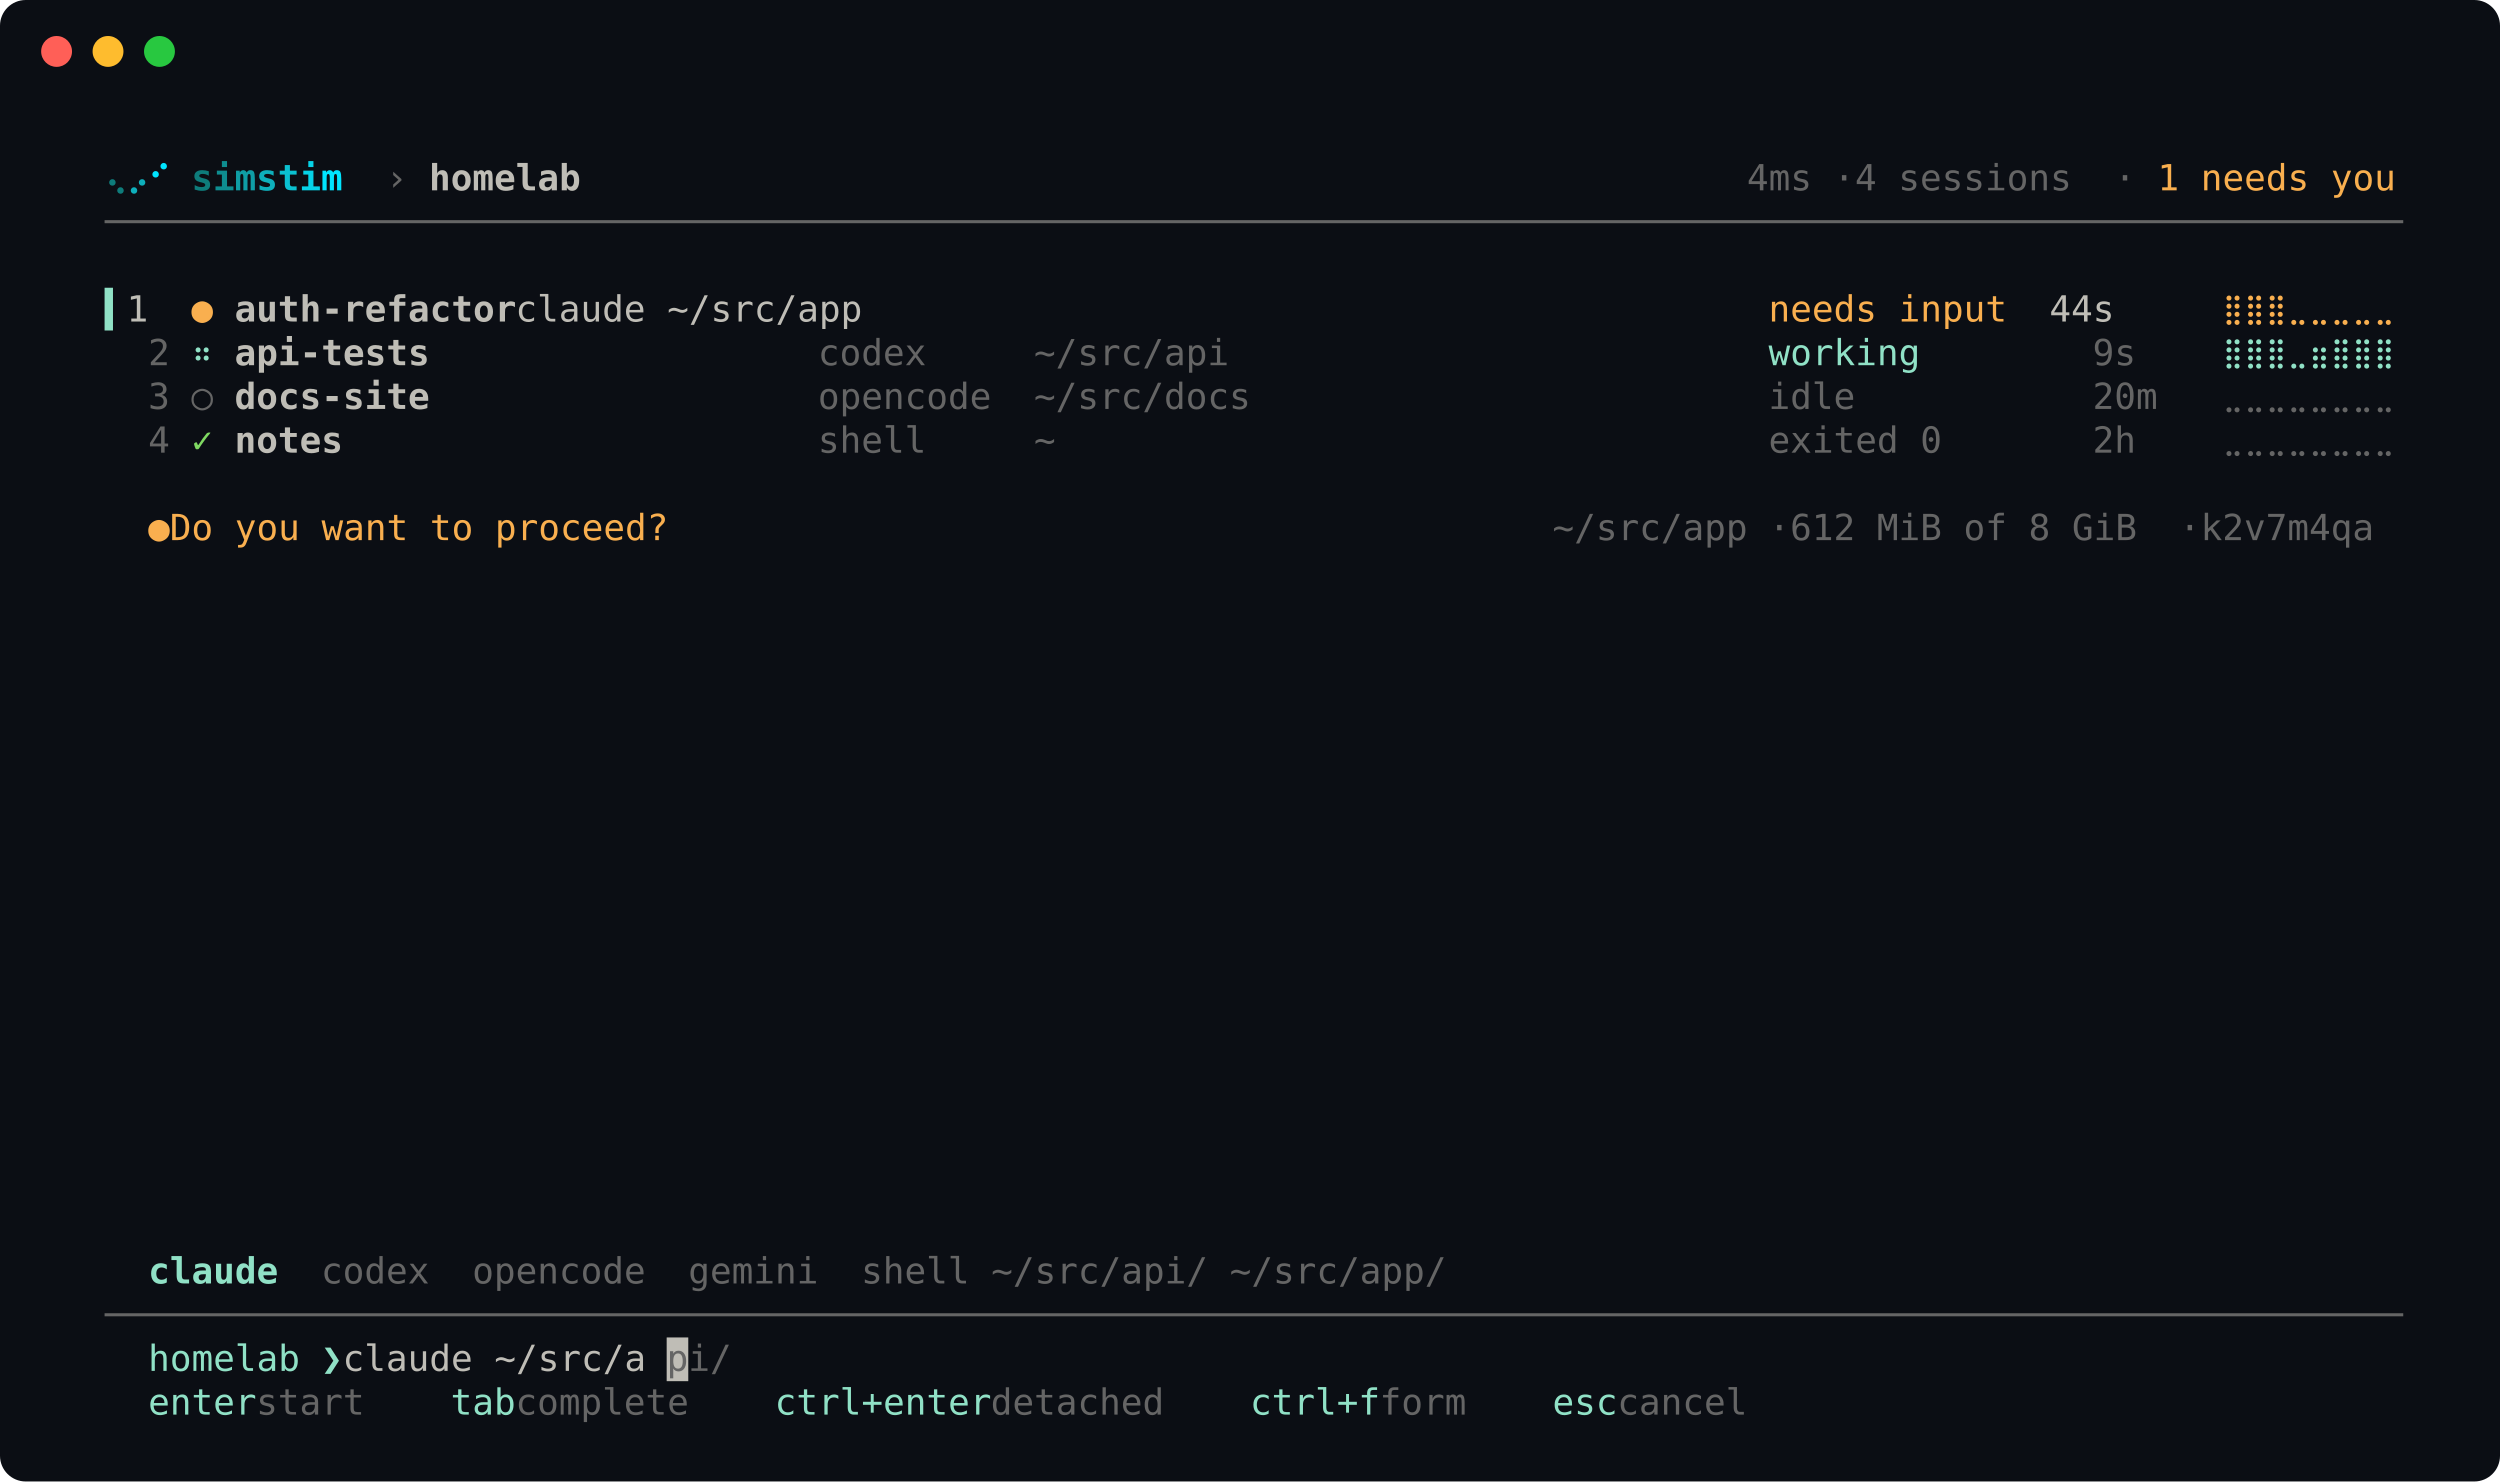
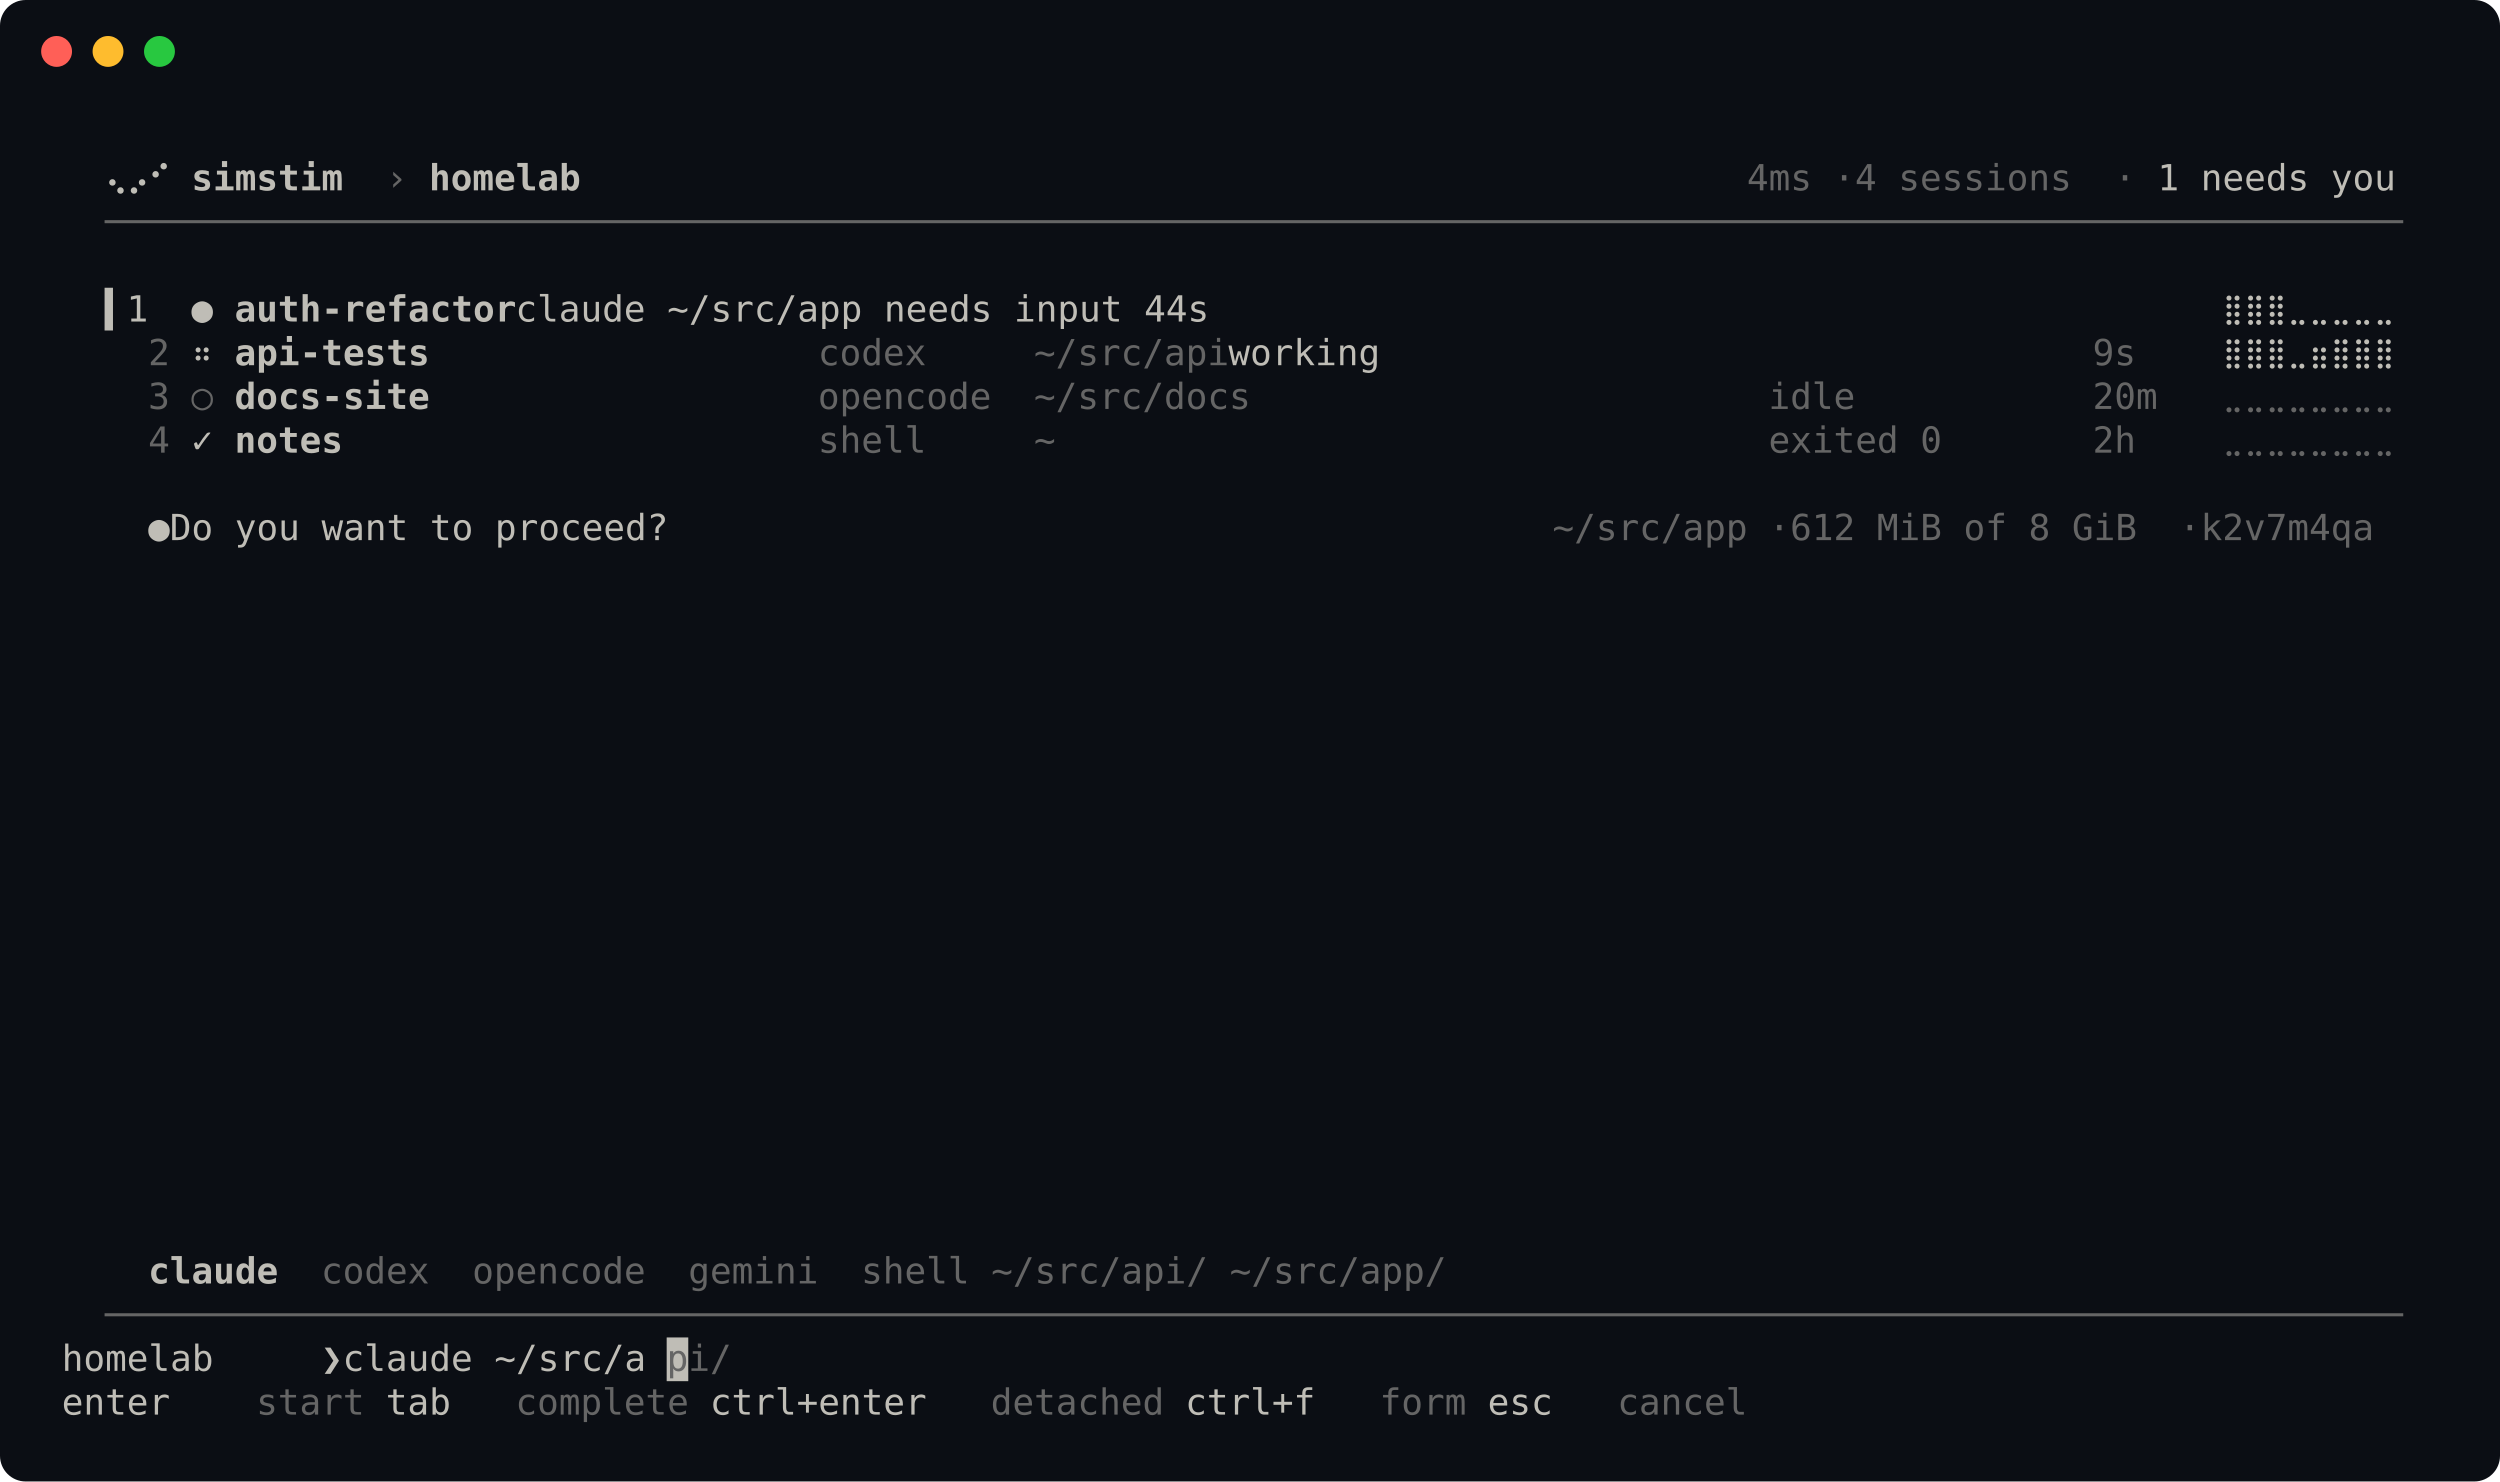
<svg xmlns="http://www.w3.org/2000/svg" width="972" height="576" viewBox="0 0 972 576">
  <style>text{font-family:"JetBrains Mono","SF Mono",Menlo,Consolas,"DejaVu Sans Mono",monospace;font-size:14px;white-space:pre}</style>
  <rect width="972" height="576" rx="10" fill="#0B0E14" />
  <circle cx="22" cy="20" r="6" fill="#FF5F57" />
  <circle cx="42" cy="20" r="6" fill="#FEBC2E" />
  <circle cx="62" cy="20" r="6" fill="#28C840" />
-   <text x="40.8" y="74.0" textLength="8.4" fill="#0E7C7B" font-weight="bold">⢄</text>
-   <text x="49.2" y="74.0" textLength="8.4" fill="#0EAFBB" font-weight="bold">⡠</text>
-   <text x="57.6" y="74.0" textLength="8.4" fill="#00E5FF" font-weight="bold">⠊</text>
-   <text x="74.4" y="74.0" textLength="8.4" fill="#0E7C7B" font-weight="bold">s</text>
-   <text x="82.8" y="74.0" textLength="8.4" fill="#0E8D90" font-weight="bold">i</text>
-   <text x="91.2" y="74.0" textLength="8.4" fill="#0F9EA5" font-weight="bold">m</text>
-   <text x="99.6" y="74.0" textLength="8.4" fill="#0EAFBB" font-weight="bold">s</text>
-   <text x="108.0" y="74.0" textLength="8.4" fill="#0BC1D1" font-weight="bold">t</text>
-   <text x="116.4" y="74.0" textLength="8.4" fill="#06D3E8" font-weight="bold">i</text>
-   <text x="124.8" y="74.0" textLength="8.4" fill="#00E5FF" font-weight="bold">m</text>
+   <text x="40.8" y="74.0" textLength="8.4" fill="#BFBDB6" font-weight="bold">⢄</text>
+   <text x="49.2" y="74.0" textLength="8.4" fill="#BFBDB6" font-weight="bold">⡠</text>
+   <text x="57.6" y="74.0" textLength="8.4" fill="#BFBDB6" font-weight="bold">⠊</text>
+   <text x="74.4" y="74.0" textLength="58.8" fill="#BFBDB6" font-weight="bold">simstim</text>
  <text x="150.0" y="74.0" textLength="8.4" fill="#656565">›</text>
  <text x="166.8" y="74.0" textLength="58.8" fill="#BFBDB6" font-weight="bold">homelab</text>
  <text x="679.2" y="74.0" textLength="33.6" fill="#656565">4ms </text>
  <text x="712.8" y="74.0" textLength="8.4" fill="#656565">·</text>
  <text x="721.2" y="74.0" textLength="100.8" fill="#656565"> 4 sessions </text>
  <text x="822.0" y="74.0" textLength="8.4" fill="#656565">·</text>
-   <text x="838.8" y="74.0" textLength="92.4" fill="#F9AF4F">1 needs you</text>
+   <text x="838.8" y="74.0" textLength="109.2" fill="#BFBDB6">1 needs you  </text>
  <text x="40.8" y="91.0" textLength="890.4" fill="#656565">──────────────────────────────────────────────────────────────────────────────────────────────────────────</text>
-   <text x="40.8" y="125.0" textLength="8.4" fill="#90E1C6">▍</text>
+   <text x="40.8" y="125.0" textLength="8.4" fill="#BFBDB6">▍</text>
  <text x="49.2" y="125.0" textLength="25.2" fill="#BFBDB6"> 1 </text>
-   <text x="74.4" y="125.0" textLength="8.4" fill="#F9AF4F">●</text>
+   <text x="74.4" y="125.0" textLength="8.4" fill="#BFBDB6">●</text>
  <text x="91.2" y="125.0" textLength="109.2" fill="#BFBDB6" font-weight="bold">auth-refactor</text>
-   <text x="200.4" y="125.0" textLength="487.2" fill="#BFBDB6">              claude    ~/src/app                         </text>
-   <text x="687.6" y="125.0" textLength="109.2" fill="#F9AF4F">needs input  </text>
-   <text x="796.8" y="125.0" textLength="67.2" fill="#BFBDB6">   44s  </text>
-   <text x="864.0" y="125.0" textLength="8.4" fill="#F9AF4F">⣿</text>
-   <text x="872.4" y="125.0" textLength="8.4" fill="#F9AF4F">⣿</text>
-   <text x="880.8" y="125.0" textLength="8.4" fill="#F9AF4F">⣿</text>
-   <text x="889.2" y="125.0" textLength="8.4" fill="#F9AF4F">⣀</text>
-   <text x="897.6" y="125.0" textLength="8.4" fill="#F9AF4F">⣀</text>
-   <text x="906.0" y="125.0" textLength="8.4" fill="#F9AF4F">⣀</text>
-   <text x="914.4" y="125.0" textLength="8.4" fill="#F9AF4F">⣀</text>
-   <text x="922.8" y="125.0" textLength="8.4" fill="#F9AF4F">⣀</text>
+   <text x="200.4" y="125.0" textLength="663.6" fill="#BFBDB6">              claude    ~/src/app                         needs input     44s  </text>
+   <text x="864.0" y="125.0" textLength="8.4" fill="#BFBDB6">⣿</text>
+   <text x="872.4" y="125.0" textLength="8.4" fill="#BFBDB6">⣿</text>
+   <text x="880.8" y="125.0" textLength="8.4" fill="#BFBDB6">⣿</text>
+   <text x="889.2" y="125.0" textLength="8.4" fill="#BFBDB6">⣀</text>
+   <text x="897.6" y="125.0" textLength="8.4" fill="#BFBDB6">⣀</text>
+   <text x="906.0" y="125.0" textLength="8.4" fill="#BFBDB6">⣀</text>
+   <text x="914.4" y="125.0" textLength="8.4" fill="#BFBDB6">⣀</text>
+   <text x="922.8" y="125.0" textLength="8.4" fill="#BFBDB6">⣀</text>
  <text x="57.6" y="142.0" textLength="8.4" fill="#656565">2</text>
-   <text x="74.4" y="142.0" textLength="8.4" fill="#90E1C6">⠶</text>
+   <text x="74.4" y="142.0" textLength="8.4" fill="#BFBDB6">⠶</text>
  <text x="91.2" y="142.0" textLength="75.6" fill="#BFBDB6" font-weight="bold">api-tests</text>
  <text x="318.0" y="142.0" textLength="67.2" fill="#656565">codex   </text>
  <text x="402.0" y="142.0" textLength="75.6" fill="#656565">~/src/api</text>
-   <text x="687.6" y="142.0" textLength="109.2" fill="#90E1C6">working      </text>
+   <text x="477.6" y="142.0" textLength="336.0" fill="#BFBDB6">                         working        </text>
  <text x="813.6" y="142.0" textLength="33.6" fill="#656565">  9s</text>
-   <text x="864.0" y="142.0" textLength="8.4" fill="#90E1C6">⣿</text>
-   <text x="872.4" y="142.0" textLength="8.4" fill="#90E1C6">⣿</text>
-   <text x="880.8" y="142.0" textLength="8.4" fill="#90E1C6">⣿</text>
-   <text x="889.2" y="142.0" textLength="8.4" fill="#90E1C6">⣀</text>
-   <text x="897.6" y="142.0" textLength="8.4" fill="#90E1C6">⣶</text>
-   <text x="906.0" y="142.0" textLength="8.4" fill="#90E1C6">⣿</text>
-   <text x="914.4" y="142.0" textLength="8.4" fill="#90E1C6">⣿</text>
-   <text x="922.8" y="142.0" textLength="8.4" fill="#90E1C6">⣿</text>
+   <text x="864.0" y="142.0" textLength="8.4" fill="#BFBDB6">⣿</text>
+   <text x="872.4" y="142.0" textLength="8.4" fill="#BFBDB6">⣿</text>
+   <text x="880.8" y="142.0" textLength="8.4" fill="#BFBDB6">⣿</text>
+   <text x="889.2" y="142.0" textLength="8.4" fill="#BFBDB6">⣀</text>
+   <text x="897.6" y="142.0" textLength="8.4" fill="#BFBDB6">⣶</text>
+   <text x="906.0" y="142.0" textLength="8.4" fill="#BFBDB6">⣿</text>
+   <text x="914.4" y="142.0" textLength="8.4" fill="#BFBDB6">⣿</text>
+   <text x="922.8" y="142.0" textLength="8.4" fill="#BFBDB6">⣿</text>
  <text x="57.6" y="159.0" textLength="8.4" fill="#656565">3</text>
  <text x="74.4" y="159.0" textLength="8.4" fill="#656565">○</text>
  <text x="91.2" y="159.0" textLength="75.6" fill="#BFBDB6" font-weight="bold">docs-site</text>
  <text x="318.0" y="159.0" textLength="67.2" fill="#656565">opencode</text>
  <text x="402.0" y="159.0" textLength="84.0" fill="#656565">~/src/docs</text>
  <text x="687.6" y="159.0" textLength="109.2" fill="#656565">idle         </text>
  <text x="813.6" y="159.0" textLength="33.6" fill="#656565"> 20m</text>
  <text x="864.0" y="159.0" textLength="8.4" fill="#656565">⣀</text>
  <text x="872.4" y="159.0" textLength="8.4" fill="#656565">⣀</text>
  <text x="880.8" y="159.0" textLength="8.4" fill="#656565">⣀</text>
  <text x="889.2" y="159.0" textLength="8.4" fill="#656565">⣀</text>
  <text x="897.6" y="159.0" textLength="8.4" fill="#656565">⣀</text>
  <text x="906.0" y="159.0" textLength="8.4" fill="#656565">⣀</text>
  <text x="914.4" y="159.0" textLength="8.4" fill="#656565">⣀</text>
  <text x="922.8" y="159.0" textLength="8.4" fill="#656565">⣀</text>
  <text x="57.6" y="176.0" textLength="8.4" fill="#656565">4</text>
-   <text x="74.4" y="176.0" textLength="8.4" fill="#7FD962">✓</text>
+   <text x="74.4" y="176.0" textLength="8.4" fill="#BFBDB6">✓</text>
  <text x="91.2" y="176.0" textLength="42.0" fill="#BFBDB6" font-weight="bold">notes</text>
  <text x="318.0" y="176.0" textLength="67.2" fill="#656565">shell   </text>
  <text x="402.0" y="176.0" textLength="8.4" fill="#656565">~</text>
  <text x="687.6" y="176.0" textLength="109.2" fill="#656565">exited 0     </text>
  <text x="813.6" y="176.0" textLength="33.6" fill="#656565">  2h</text>
  <text x="864.0" y="176.0" textLength="8.4" fill="#656565">⣀</text>
  <text x="872.4" y="176.0" textLength="8.4" fill="#656565">⣀</text>
  <text x="880.8" y="176.0" textLength="8.4" fill="#656565">⣀</text>
  <text x="889.2" y="176.0" textLength="8.4" fill="#656565">⣀</text>
  <text x="897.6" y="176.0" textLength="8.4" fill="#656565">⣀</text>
  <text x="906.0" y="176.0" textLength="8.4" fill="#656565">⣀</text>
  <text x="914.4" y="176.0" textLength="8.4" fill="#656565">⣀</text>
  <text x="922.8" y="176.0" textLength="8.4" fill="#656565">⣀</text>
-   <text x="57.6" y="210.0" textLength="8.4" fill="#F9AF4F">●</text>
-   <text x="66.0" y="210.0" textLength="201.6" fill="#F9AF4F"> Do you want to proceed?</text>
+   <text x="57.6" y="210.0" textLength="8.4" fill="#BFBDB6">●</text>
+   <text x="66.0" y="210.0" textLength="537.6" fill="#BFBDB6"> Do you want to proceed?                                        </text>
  <text x="603.6" y="210.0" textLength="84.0" fill="#656565">~/src/app </text>
  <text x="687.6" y="210.0" textLength="8.4" fill="#656565">·</text>
  <text x="696.0" y="210.0" textLength="151.2" fill="#656565"> 612 MiB of 8 GiB </text>
  <text x="847.2" y="210.0" textLength="8.4" fill="#656565">·</text>
  <text x="855.6" y="210.0" textLength="75.6" fill="#656565"> k2v7m4qa</text>
-   <text x="57.6" y="499.0" textLength="50.4" fill="#90E1C6" font-weight="bold">claude</text>
+   <text x="57.6" y="499.0" textLength="50.4" fill="#BFBDB6" font-weight="bold">claude</text>
  <text x="124.8" y="499.0" textLength="42.0" fill="#656565">codex</text>
  <text x="183.6" y="499.0" textLength="67.2" fill="#656565">opencode</text>
  <text x="267.6" y="499.0" textLength="50.4" fill="#656565">gemini</text>
  <text x="334.8" y="499.0" textLength="252.0" fill="#656565">shell   ~/src/api/  ~/src/app/</text>
  <text x="40.8" y="516.0" textLength="890.4" fill="#656565">──────────────────────────────────────────────────────────────────────────────────────────────────────────</text>
  <rect x="259.2" y="520.0" width="8.4" height="17.0" fill="#BFBDB6" />
-   <text x="57.6" y="533.0" textLength="58.8" fill="#90E1C6">homelab</text>
-   <text x="124.8" y="533.0" textLength="8.4" fill="#90E1C6" font-weight="bold">❯</text>
+   <text x="24.0" y="533.0" textLength="100.8" fill="#BFBDB6">    homelab </text>
+   <text x="124.8" y="533.0" textLength="8.4" fill="#BFBDB6" font-weight="bold">❯</text>
  <text x="133.2" y="533.0" textLength="126.0" fill="#BFBDB6"> claude ~/src/a</text>
  <text x="259.2" y="533.0" textLength="8.4" fill="#656565">p</text>
  <text x="267.6" y="533.0" textLength="16.8" fill="#656565">i/</text>
-   <text x="57.6" y="550.0" textLength="42.0" fill="#90E1C6">enter</text>
+   <text x="24.0" y="550.0" textLength="75.6" fill="#BFBDB6">    enter</text>
  <text x="99.6" y="550.0" textLength="50.4" fill="#656565"> start</text>
-   <text x="175.2" y="550.0" textLength="25.2" fill="#90E1C6">tab</text>
+   <text x="150.0" y="550.0" textLength="50.4" fill="#BFBDB6">   tab</text>
  <text x="200.4" y="550.0" textLength="75.6" fill="#656565"> complete</text>
-   <text x="301.2" y="550.0" textLength="84.0" fill="#90E1C6">ctrl+enter</text>
+   <text x="276.0" y="550.0" textLength="109.2" fill="#BFBDB6">   ctrl+enter</text>
  <text x="385.2" y="550.0" textLength="75.6" fill="#656565"> detached</text>
-   <text x="486.0" y="550.0" textLength="50.4" fill="#90E1C6">ctrl+f</text>
+   <text x="460.8" y="550.0" textLength="75.6" fill="#BFBDB6">   ctrl+f</text>
  <text x="536.4" y="550.0" textLength="42.0" fill="#656565"> form</text>
-   <text x="603.6" y="550.0" textLength="25.2" fill="#90E1C6">esc</text>
+   <text x="578.4" y="550.0" textLength="50.4" fill="#BFBDB6">   esc</text>
  <text x="628.8" y="550.0" textLength="58.8" fill="#656565"> cancel</text>
</svg>
